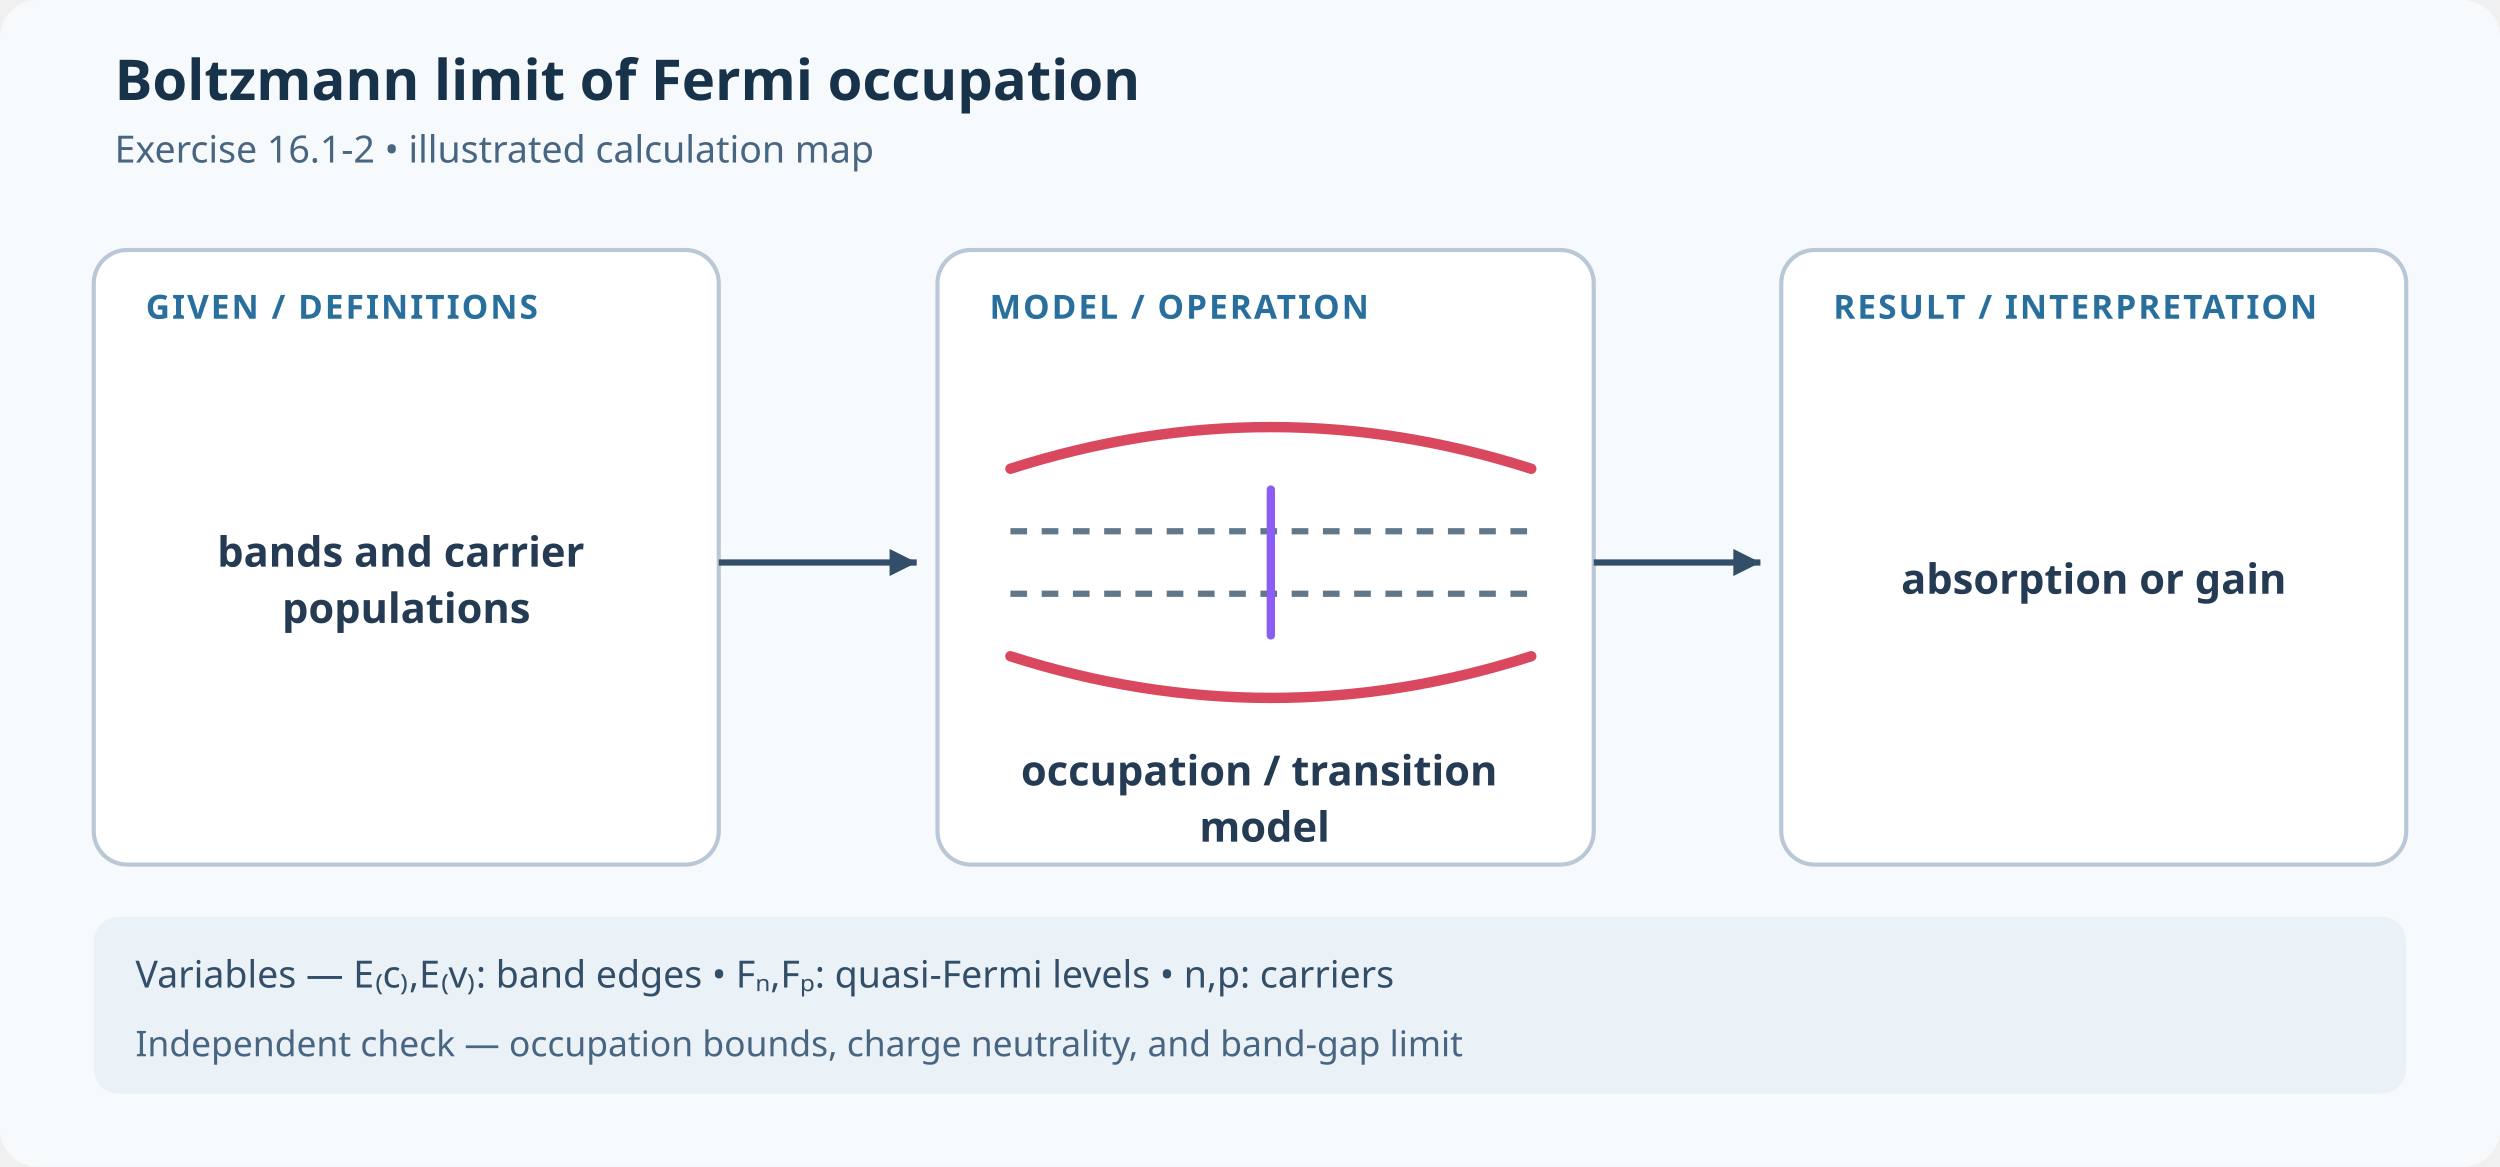
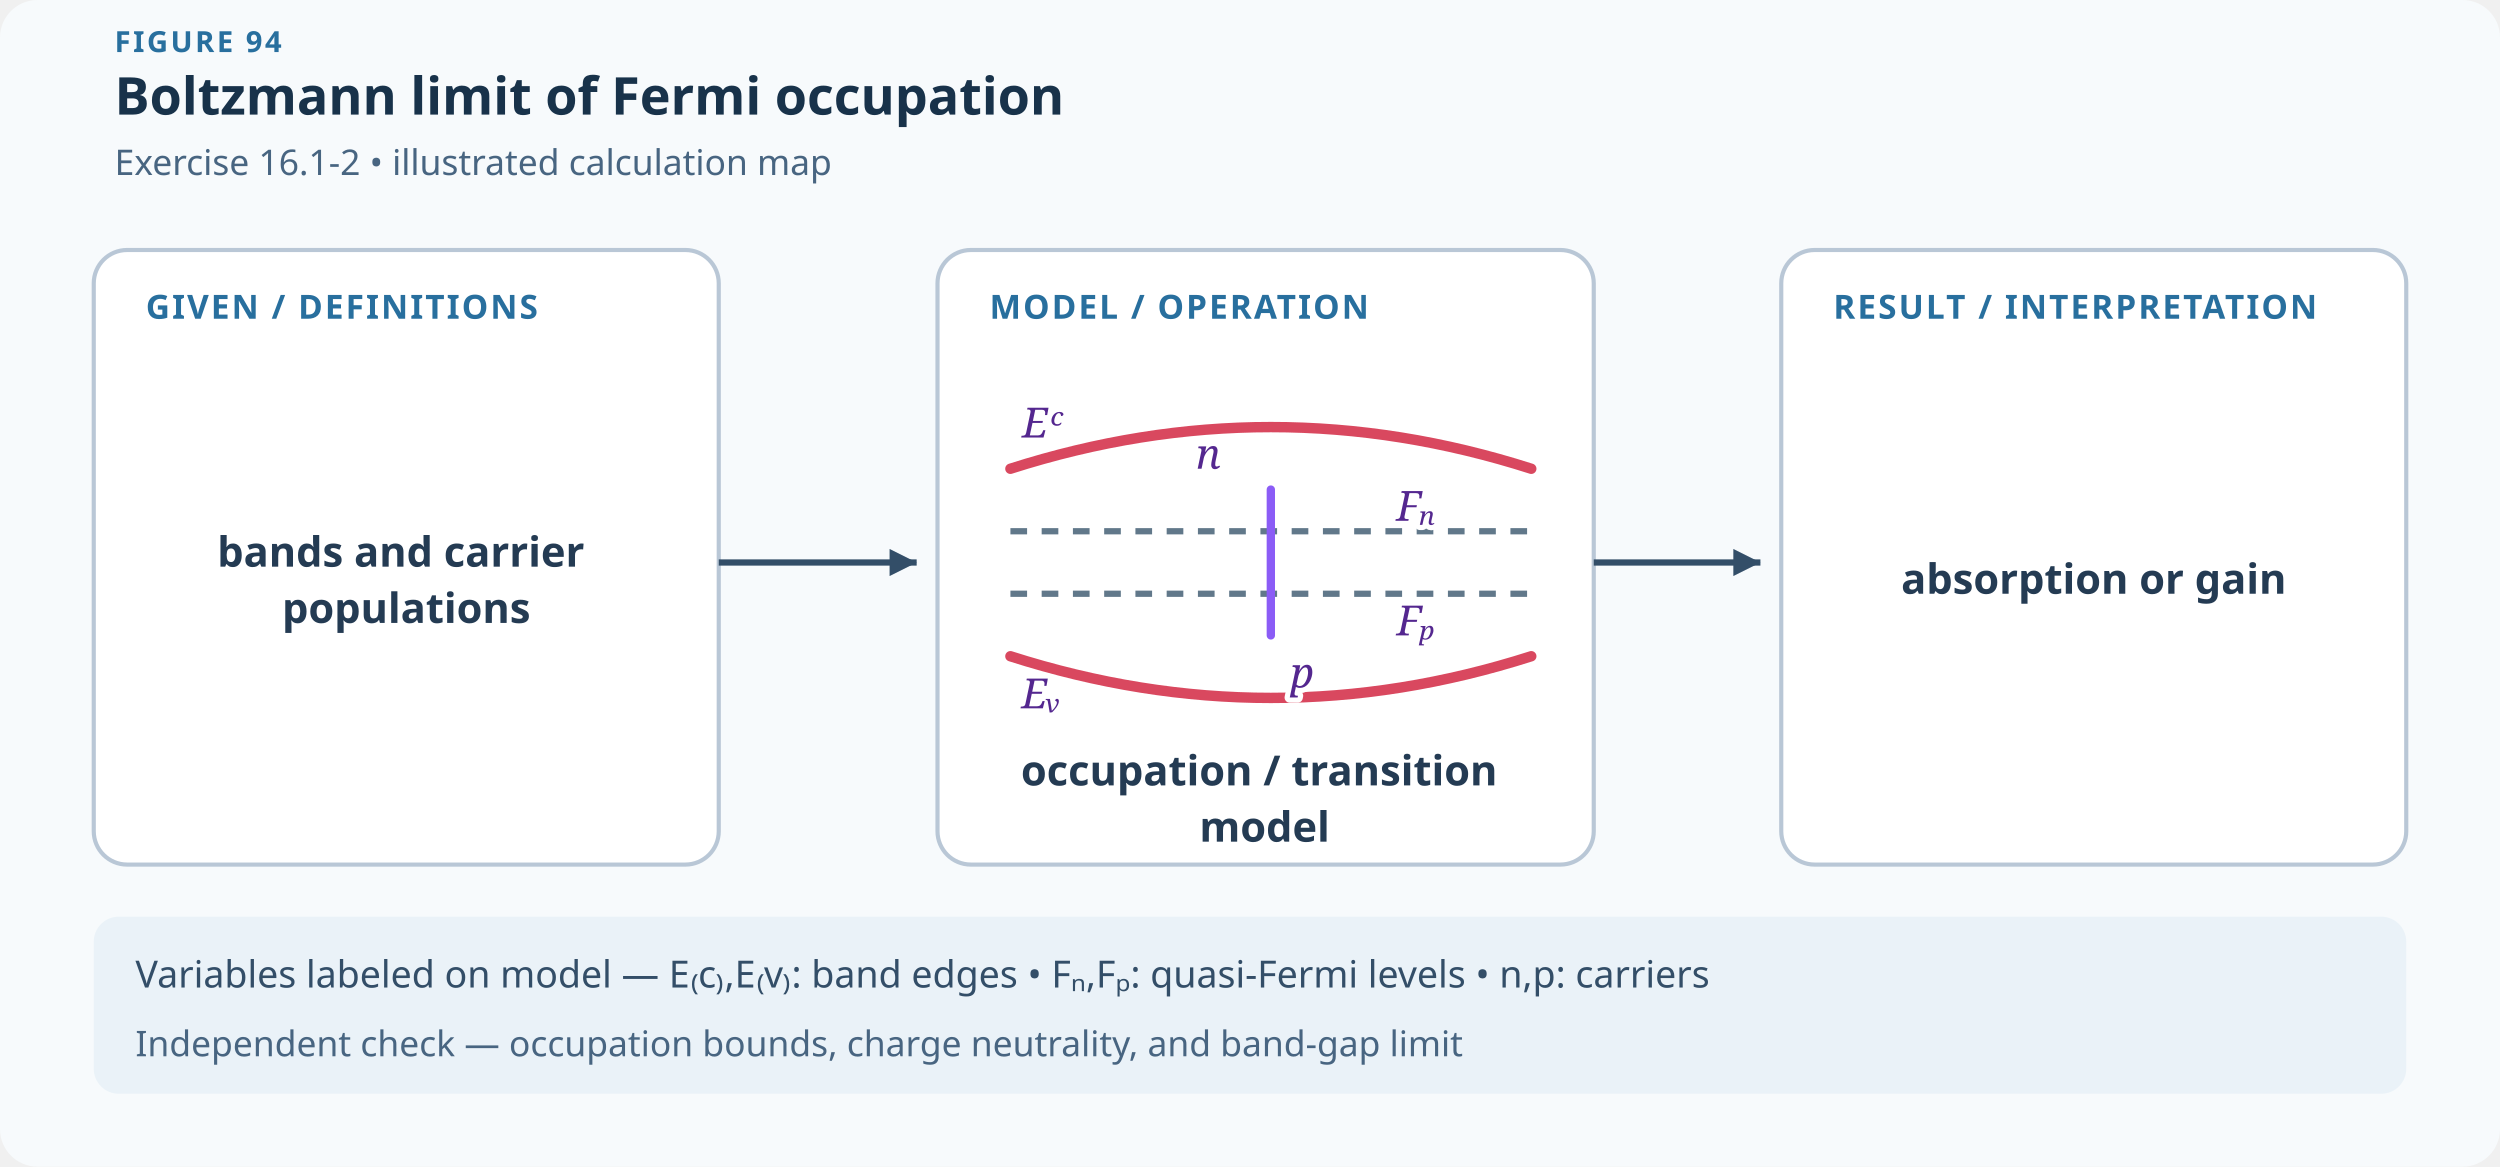
- <svg xmlns="http://www.w3.org/2000/svg" width="1200" height="560" viewBox="0 0 1200 560" role="img" aria-labelledby="title desc">
+ <svg xmlns="http://www.w3.org/2000/svg" width="1200" height="560" viewBox="0 0 1200 560" role="img" aria-labelledby="title desc" data-category="semiconductor" data-figure="94">
  <defs>
    <style>
-       .bg{fill:#f7fafc}.card{fill:#fff;stroke:#b9c7d6;stroke-width:2}.band{fill:#eaf2f8}.head{font:700 27px sans-serif;fill:#18324a}.sub{font:18px sans-serif;fill:#486581}.tag{font:700 16px sans-serif;fill:#286f9e;letter-spacing:1px}.label{font:700 20px sans-serif;fill:#243b53;text-anchor:middle}.legend{font:18px sans-serif;fill:#334e68}.check{font:17px sans-serif;fill:#486581}.accent{fill:none;stroke:#d9485f;stroke-width:5;stroke-linecap:round;stroke-linejoin:round}.accent2{fill:none;stroke:#8b5cf6;stroke-width:4;stroke-linecap:round;stroke-linejoin:round}.optic{fill:none;stroke:#286f9e;stroke-width:5}.thin{fill:none;stroke:#61788a;stroke-width:3}.axis{fill:none;stroke:#8295a5;stroke-width:2}.point{fill:#173f5f}.iconbox{fill:#edf7ff;stroke:#286f9e;stroke-width:3}.opticfill{fill:#286f9e}.layer1{fill:#d9ecff;stroke:#286f9e;stroke-width:2}.layer2{fill:#e7f7ee;stroke:#2b7a78;stroke-width:2}.icontext{font:italic 22px serif;fill:#6d28d9}.flow{stroke:#334e68;stroke-width:3;marker-end:url(#arrow)}
+       .bg{fill:#f7fafc}.card{fill:#fff;stroke:#b9c7d6;stroke-width:2}.band{fill:#eaf2f8}.figureid{font:700 14px sans-serif;fill:#286f9e;letter-spacing:1.2px}.head{font:700 25px sans-serif;fill:#18324a}.sub{font:17px sans-serif;fill:#486581}.tag{font:700 16px sans-serif;fill:#286f9e;letter-spacing:1px}.label{font:700 20px sans-serif;fill:#243b53;text-anchor:middle}.legend{font:18px sans-serif;fill:#334e68}.check{font:17px sans-serif;fill:#486581}.accent{fill:none;stroke:#d9485f;stroke-width:5;stroke-linecap:round;stroke-linejoin:round}.accent2{fill:none;stroke:#8b5cf6;stroke-width:4;stroke-linecap:round;stroke-linejoin:round}.optic{fill:none;stroke:#286f9e;stroke-width:5}.thin{fill:none;stroke:#61788a;stroke-width:3}.axis{fill:none;stroke:#8295a5;stroke-width:2}.point{fill:#173f5f}.iconbox{fill:#edf7ff;stroke:#286f9e;stroke-width:3}.opticfill{fill:#286f9e}.layer1{fill:#d9ecff;stroke:#286f9e;stroke-width:2}.layer2{fill:#e7f7ee;stroke:#2b7a78;stroke-width:2}.icontext{font:italic 22px serif;fill:#6d28d9}.var{font:italic 20px serif;fill:#54278f;text-anchor:middle;paint-order:stroke;stroke:#fff;stroke-width:5px;stroke-linejoin:round}.smallvar{font-size:17px}.callout{fill:none;stroke:#54278f;stroke-width:2}.tick{fill:none;stroke:#54278f;stroke-width:2}.flow{stroke:#334e68;stroke-width:3;marker-end:url(#arrow)}
    </style>
    <marker id="arrow" markerUnits="userSpaceOnUse" markerWidth="13" markerHeight="13" refX="13" refY="6.5" orient="auto">
      <path d="M0,0 L13,6.5 L0,13 Z" fill="#334e68" />
    </marker>
  </defs>
  <rect class="bg" width="1200" height="560" rx="18" />
-   <text class="head" x="55" y="48">Boltzmann limit of Fermi occupation</text>
-   <text class="sub" x="55" y="78">Exercise 16.1-2 • illustrated calculation map</text>
+   <text class="figureid" x="55" y="25">FIGURE 94</text>
+   <text class="head" x="55" y="55">Boltzmann limit of Fermi occupation</text>
+   <text class="sub" x="55" y="84">Exercise 16.1-2 • illustrated calculation map</text>
  <rect class="card" x="45" y="120" width="300" height="295" rx="16" />
  <rect class="card" x="450" y="120" width="315" height="295" rx="16" />
  <rect class="card" x="855" y="120" width="300" height="295" rx="16" />
  <text class="tag" x="70" y="153">GIVEN / DEFINITIONS</text>
  <text class="tag" x="475" y="153">MODEL / OPERATION</text>
  <text class="tag" x="880" y="153">RESULT / INTERPRETATION</text>
  <text class="label" x="195">
    <tspan x="195" y="272">bands and carrier</tspan>
    <tspan x="195" y="299">populations</tspan>
  </text>
  <text class="label" x="607">
    <tspan x="607" y="377">occupation / transition</tspan>
    <tspan x="607" y="404">model</tspan>
  </text>
  <text class="label" x="1005">
    <tspan x="1005" y="285">absorption or gain</tspan>
  </text>
  <line class="flow" x1="345" y1="270" x2="440" y2="270" />
  <line class="flow" x1="765" y1="270" x2="845" y2="270" />
  <path class="accent" d="M485 225 Q610 185 735 225 M485 315 Q610 355 735 315" />
  <line class="thin" x1="485" y1="255" x2="735" y2="255" stroke-dasharray="8 7" />
  <line class="thin" x1="485" y1="285" x2="735" y2="285" stroke-dasharray="8 7" />
  <path class="accent2" d="M610 305 V235" />
+   <g id="variable-labels">
+     <text class="var" x="500" y="210">Eᶜ</text>
+     <text class="var" x="500" y="340">Eᵥ</text>
+     <text class="var" x="680" y="250">Fₙ</text>
+     <text class="var" x="680" y="305">Fₚ</text>
+     <text class="var" x="580" y="225">n</text>
+     <text class="var" x="625" y="330">p</text>
+   </g>
  <rect class="band" x="45" y="440" width="1110" height="85" rx="12" />
-   <text class="legend" x="65" y="474">Variables — E₍c₎,E₍v₎: band edges • Fₙ,Fₚ: quasi-Fermi levels • n,p: carriers</text>
+   <text class="legend" x="65" y="474">Variables labeled on model — E₍c₎,E₍v₎: band edges • Fₙ,Fₚ: quasi-Fermi levels • n,p: carriers</text>
  <text class="check" x="65" y="507">Independent check — occupation bounds, charge neutrality, and band-gap limit</text>
</svg>
